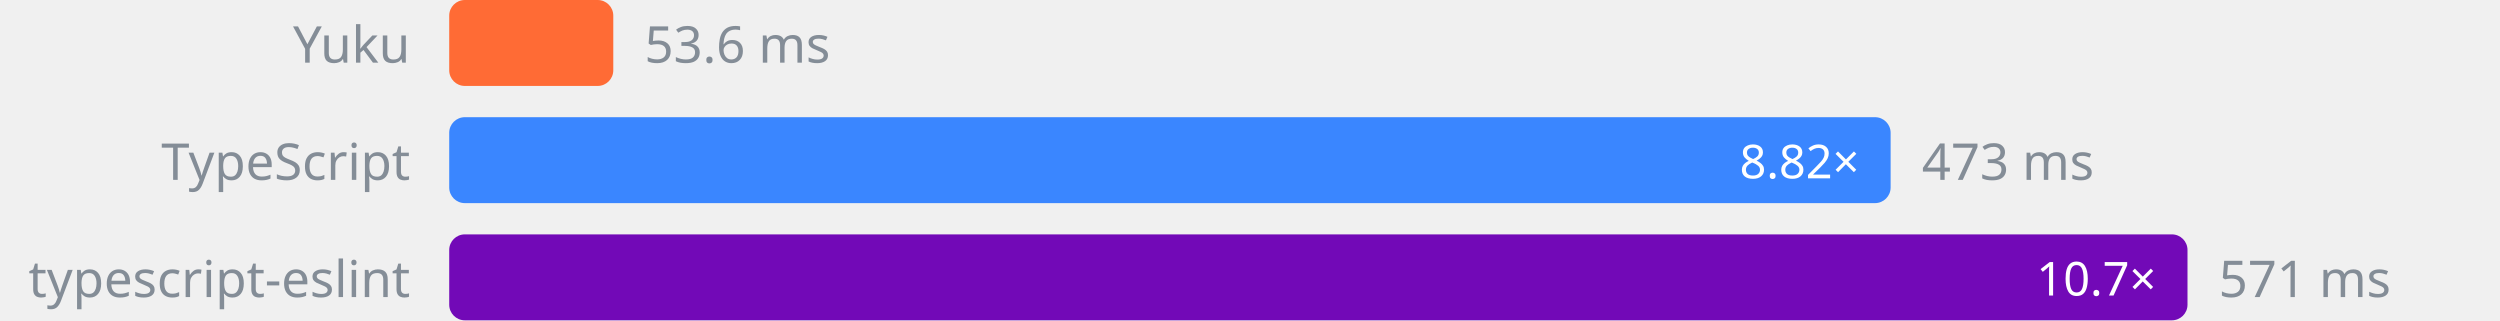
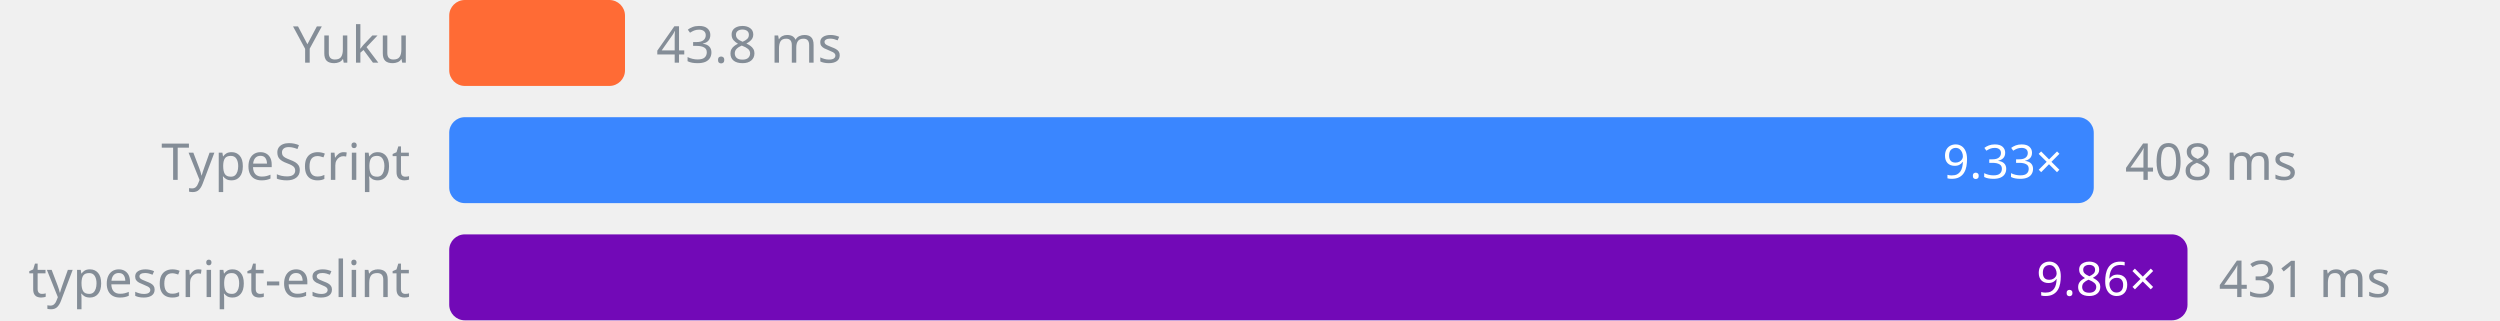
<svg xmlns="http://www.w3.org/2000/svg" width="640" height="82" viewBox="0 0 640 82">
  <style>
    text { font: 13px -apple-system, BlinkMacSystemFont, "Segoe UI", "Noto Sans", Helvetica, Arial, sans-serif; fill: #848d97; dominant-baseline: central; font-variant-numeric: tabular-nums }
    .ratio { font-size: 12px; fill: #fff }
  </style>
  <text x="105" y="11" text-anchor="end">Yuku</text>
-   <rect x="115" y="0" width="42" height="22" rx="4" fill="#FF6B35" />
-   <text x="165" y="11">53.6 ms</text>
+   <rect x="115" y="0" width="45" height="22" rx="4" fill="#FF6B35" />
+   <text x="168" y="11">43.8 ms</text>
  <text x="105" y="41" text-anchor="end">TypeScript</text>
-   <rect x="115" y="30" width="369" height="22" rx="4" fill="#3A86FF" />
-   <text x="492" y="41">473 ms</text>
-   <text class="ratio" x="476" y="41" text-anchor="end">8.82×</text>
+   <rect x="115" y="30" width="421" height="22" rx="4" fill="#3A86FF" />
+   <text x="544" y="41">408 ms</text>
+   <text class="ratio" x="528" y="41" text-anchor="end">9.33×</text>
  <text x="105" y="71" text-anchor="end">typescript-eslint</text>
  <rect x="115" y="60" width="445" height="22" rx="4" fill="#7209B7" />
-   <text x="568" y="71">571 ms</text>
-   <text class="ratio" x="552" y="71" text-anchor="end">10.7×</text>
+   <text x="568" y="71">431 ms</text>
+   <text class="ratio" x="552" y="71" text-anchor="end">9.86×</text>
</svg>
